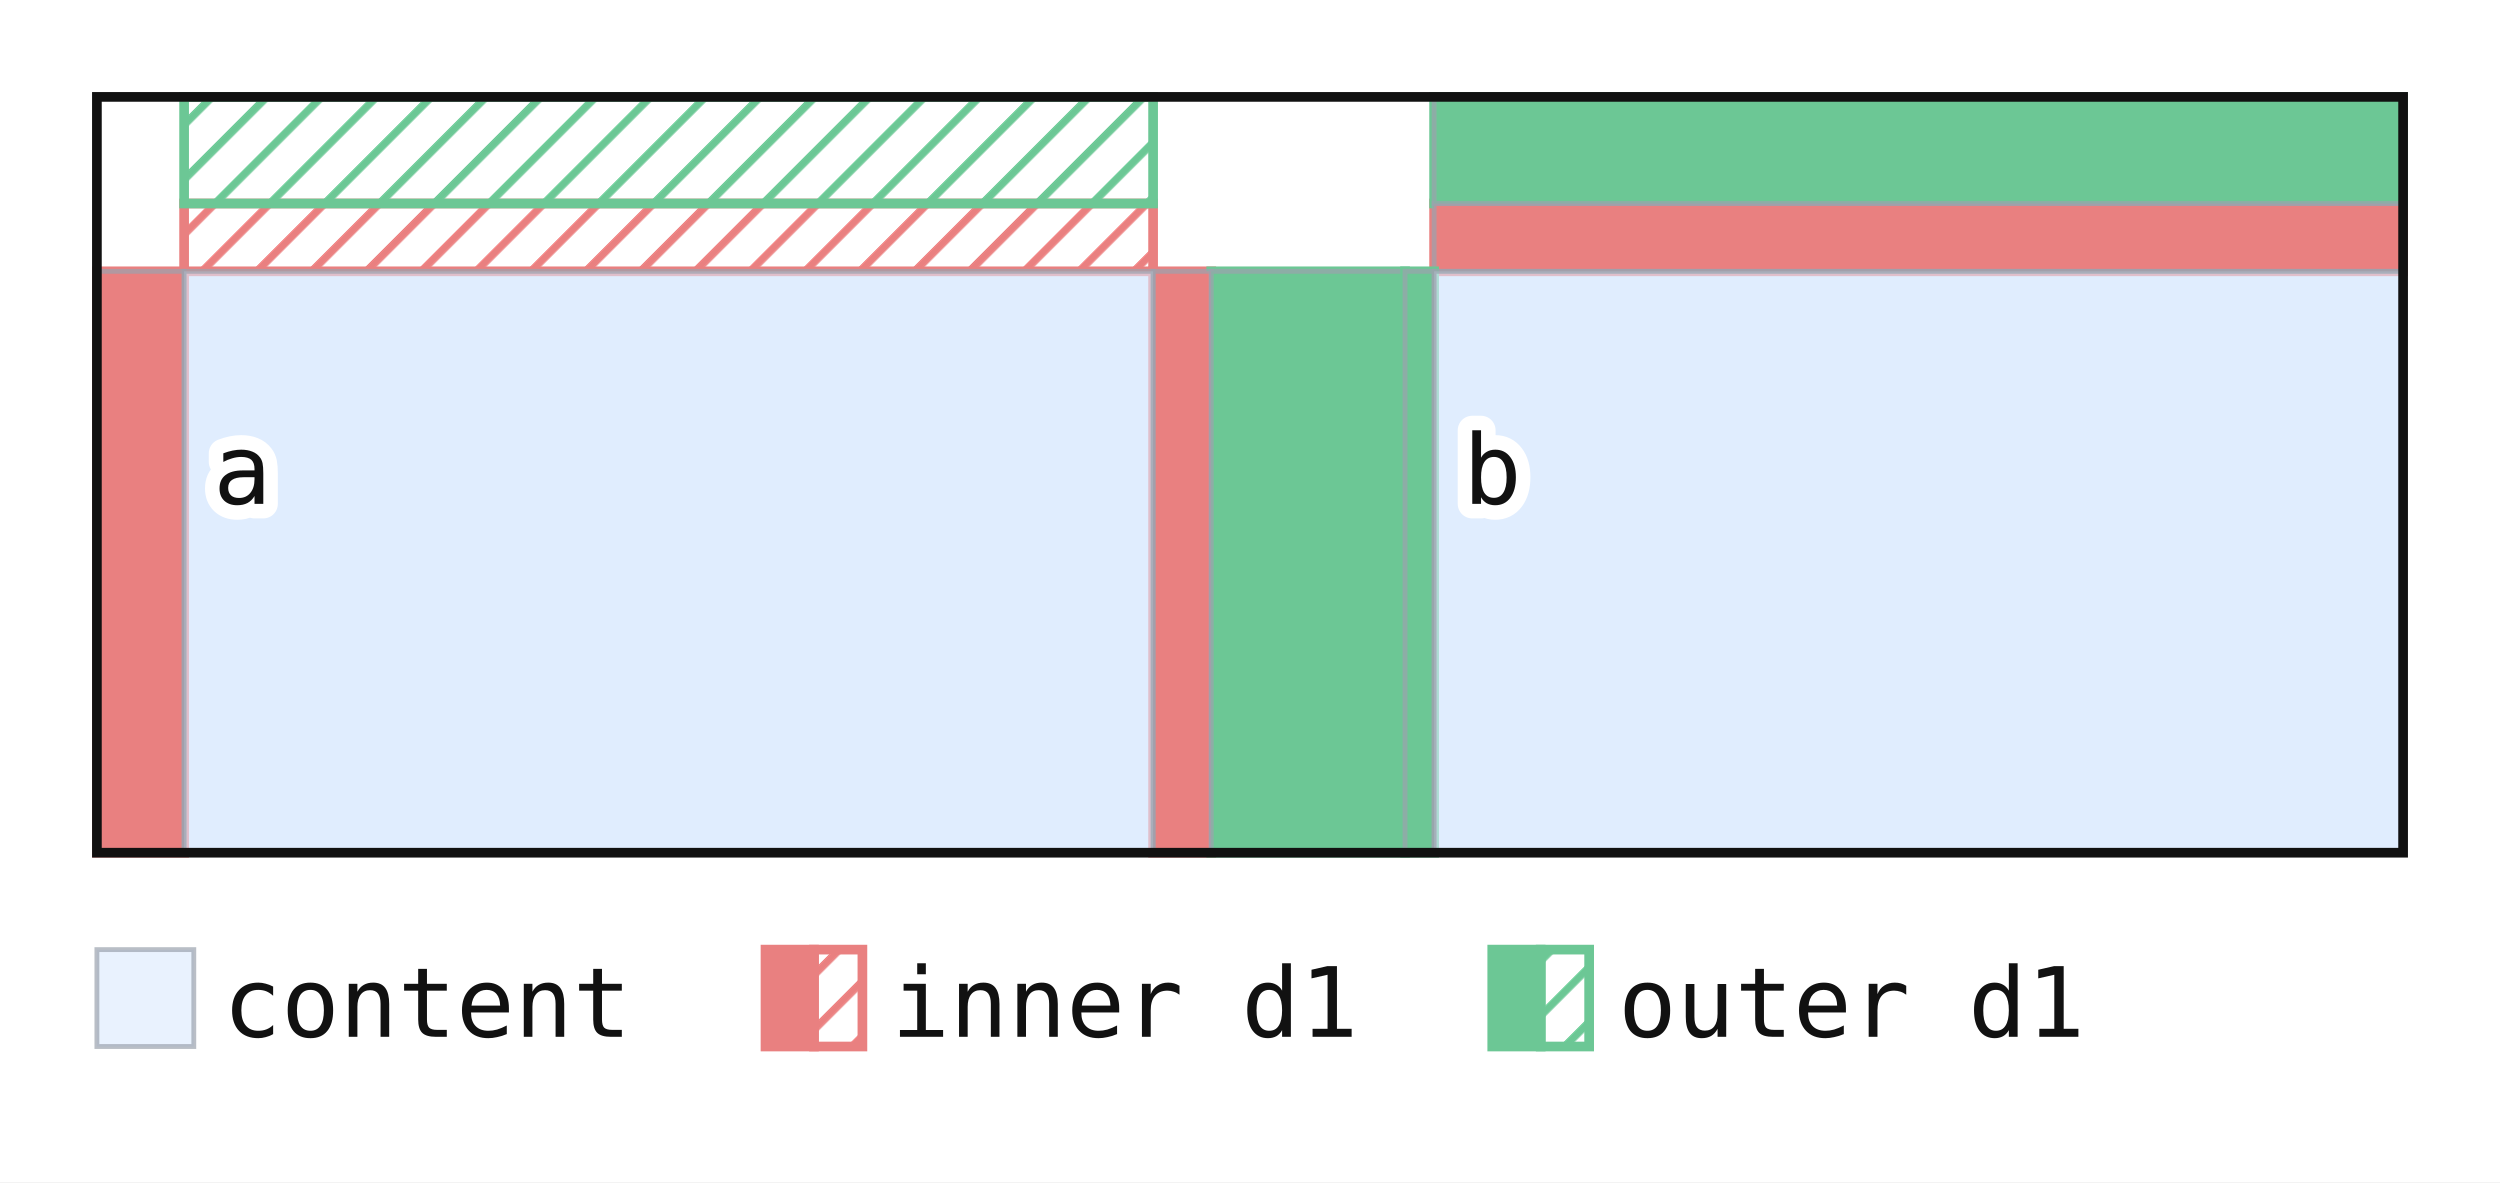
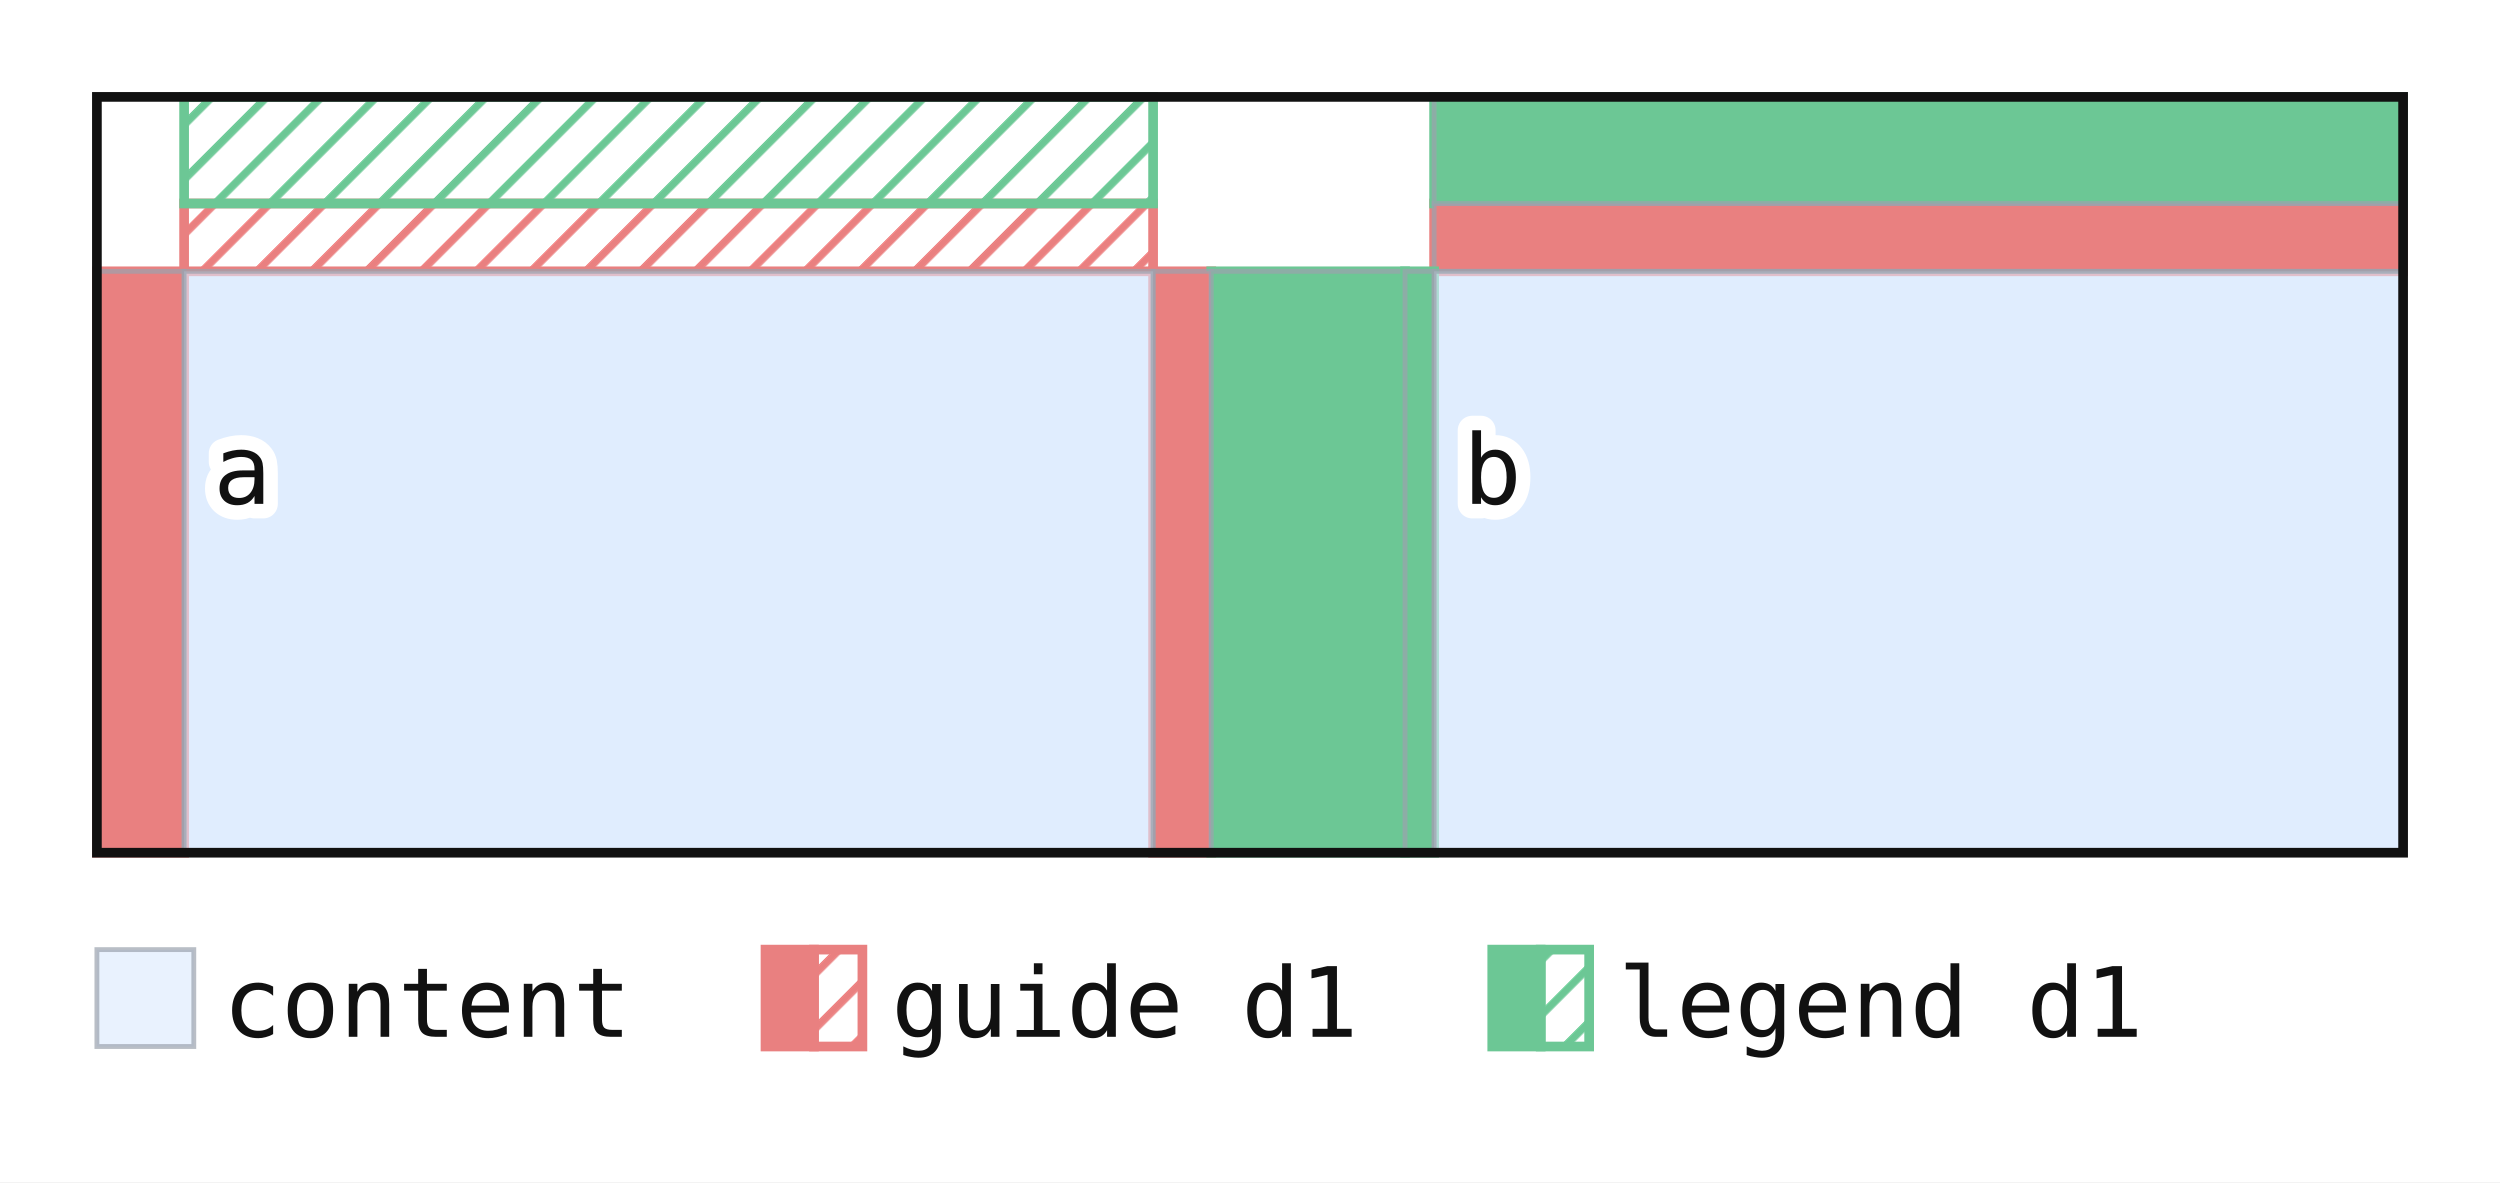
<svg xmlns="http://www.w3.org/2000/svg" viewBox="-10 -10 258 122" font-family="monospace" font-size="10">
  <defs>
-     <pattern id="hatch-i1" patternUnits="userSpaceOnUse" width="4" height="4" patternTransform="rotate(45)">
+     <pattern id="hatch-g1" patternUnits="userSpaceOnUse" width="4" height="4" patternTransform="rotate(45)">
      <line x1="0" y1="0" x2="0" y2="4" stroke="#e98080" stroke-width="1.6" />
    </pattern>
-     <pattern id="hatch-o1" patternUnits="userSpaceOnUse" width="4" height="4" patternTransform="rotate(45)">
+     <pattern id="hatch-l1" patternUnits="userSpaceOnUse" width="4" height="4" patternTransform="rotate(45)">
      <line x1="0" y1="0" x2="0" y2="4" stroke="#6cc795" stroke-width="1.6" />
    </pattern>
  </defs>
  <rect x="-10" y="-10" width="258" height="122" fill="#ffffff" />
  <rect x="9" y="18" width="229" height="60" fill="#dbeafe" fill-opacity="0.6" stroke="#9ca3af" stroke-width="0.5" stroke-opacity="0.7" />
-   <rect x="9" y="11" width="100" height="7" fill="url(#hatch-i1)" stroke="#e98080" stroke-width="1" />
-   <rect x="9" y="0" width="100" height="11" fill="url(#hatch-o1)" stroke="#6cc795" stroke-width="1" />
-   <rect x="109" y="18" width="6" height="60" fill="url(#hatch-i1)" stroke="#e98080" stroke-width="1" />
-   <rect x="115" y="18" width="20" height="60" fill="url(#hatch-o1)" stroke="#6cc795" stroke-width="1" />
+   <rect x="9" y="11" width="100" height="7" fill="url(#hatch-g1)" stroke="#e98080" stroke-width="1" />
+   <rect x="9" y="0" width="100" height="11" fill="url(#hatch-l1)" stroke="#6cc795" stroke-width="1" />
+   <rect x="109" y="18" width="6" height="60" fill="url(#hatch-g1)" stroke="#e98080" stroke-width="1" />
+   <rect x="115" y="18" width="20" height="60" fill="url(#hatch-l1)" stroke="#6cc795" stroke-width="1" />
  <rect x="109" y="18" width="6" height="60" fill="#e98080" stroke="#9ca3af" stroke-width="0.5" stroke-opacity="0.7" />
  <rect x="115" y="18" width="20" height="60" fill="#6cc795" stroke="#9ca3af" stroke-width="0.5" stroke-opacity="0.7" />
-   <rect x="0" y="18" width="9" height="60" fill="url(#hatch-i1)" stroke="#e98080" stroke-width="1" />
+   <rect x="0" y="18" width="9" height="60" fill="url(#hatch-g1)" stroke="#e98080" stroke-width="1" />
  <rect x="0" y="18" width="9" height="60" fill="#e98080" stroke="#9ca3af" stroke-width="0.5" stroke-opacity="0.7" />
  <rect x="9" y="18" width="100" height="60" fill="#dbeafe" fill-opacity="0.6" stroke="#9ca3af" stroke-width="0.5" stroke-opacity="0.7" />
  <text x="12" y="42" fill="#111111" stroke="#ffffff" stroke-width="3" stroke-linejoin="round" paint-order="stroke">a</text>
-   <rect x="138" y="11" width="100" height="7" fill="url(#hatch-i1)" stroke="#e98080" stroke-width="1" />
-   <rect x="138" y="0" width="100" height="11" fill="url(#hatch-o1)" stroke="#6cc795" stroke-width="1" />
+   <rect x="138" y="11" width="100" height="7" fill="url(#hatch-g1)" stroke="#e98080" stroke-width="1" />
+   <rect x="138" y="0" width="100" height="11" fill="url(#hatch-l1)" stroke="#6cc795" stroke-width="1" />
  <rect x="138" y="11" width="100" height="7" fill="#e98080" stroke="#9ca3af" stroke-width="0.5" stroke-opacity="0.7" />
  <rect x="138" y="0" width="100" height="11" fill="#6cc795" stroke="#9ca3af" stroke-width="0.5" stroke-opacity="0.7" />
-   <rect x="135" y="18" width="3" height="60" fill="url(#hatch-o1)" stroke="#6cc795" stroke-width="1" />
+   <rect x="135" y="18" width="3" height="60" fill="url(#hatch-l1)" stroke="#6cc795" stroke-width="1" />
  <rect x="135" y="18" width="3" height="60" fill="#6cc795" stroke="#9ca3af" stroke-width="0.5" stroke-opacity="0.7" />
  <rect x="138" y="18" width="100" height="60" fill="#dbeafe" fill-opacity="0.6" stroke="#9ca3af" stroke-width="0.5" stroke-opacity="0.7" />
  <text x="141" y="42" fill="#111111" stroke="#ffffff" stroke-width="3" stroke-linejoin="round" paint-order="stroke">b</text>
  <rect x="0" y="88" width="10" height="10" fill="#dbeafe" fill-opacity="0.6" stroke="#9ca3af" stroke-width="0.5" stroke-opacity="0.7" />
  <text x="13" y="97" fill="#111111" stroke="#ffffff" stroke-width="3" stroke-linejoin="round" paint-order="stroke">content</text>
  <rect x="69" y="88" width="5" height="10" fill="#e98080" stroke="#e98080" stroke-width="1" />
-   <rect x="74" y="88" width="5" height="10" fill="url(#hatch-i1)" stroke="#e98080" stroke-width="1" />
-   <text x="82" y="97" fill="#111111" stroke="#ffffff" stroke-width="3" stroke-linejoin="round" paint-order="stroke">inner d1</text>
+   <rect x="74" y="88" width="5" height="10" fill="url(#hatch-g1)" stroke="#e98080" stroke-width="1" />
+   <text x="82" y="97" fill="#111111" stroke="#ffffff" stroke-width="3" stroke-linejoin="round" paint-order="stroke">guide d1</text>
  <rect x="144" y="88" width="5" height="10" fill="#6cc795" stroke="#6cc795" stroke-width="1" />
-   <rect x="149" y="88" width="5" height="10" fill="url(#hatch-o1)" stroke="#6cc795" stroke-width="1" />
-   <text x="157" y="97" fill="#111111" stroke="#ffffff" stroke-width="3" stroke-linejoin="round" paint-order="stroke">outer d1</text>
+   <rect x="149" y="88" width="5" height="10" fill="url(#hatch-l1)" stroke="#6cc795" stroke-width="1" />
+   <text x="157" y="97" fill="#111111" stroke="#ffffff" stroke-width="3" stroke-linejoin="round" paint-order="stroke">legend d1</text>
  <rect x="0" y="0" width="238" height="78" fill="none" stroke="#111111" stroke-width="1" />
</svg>
